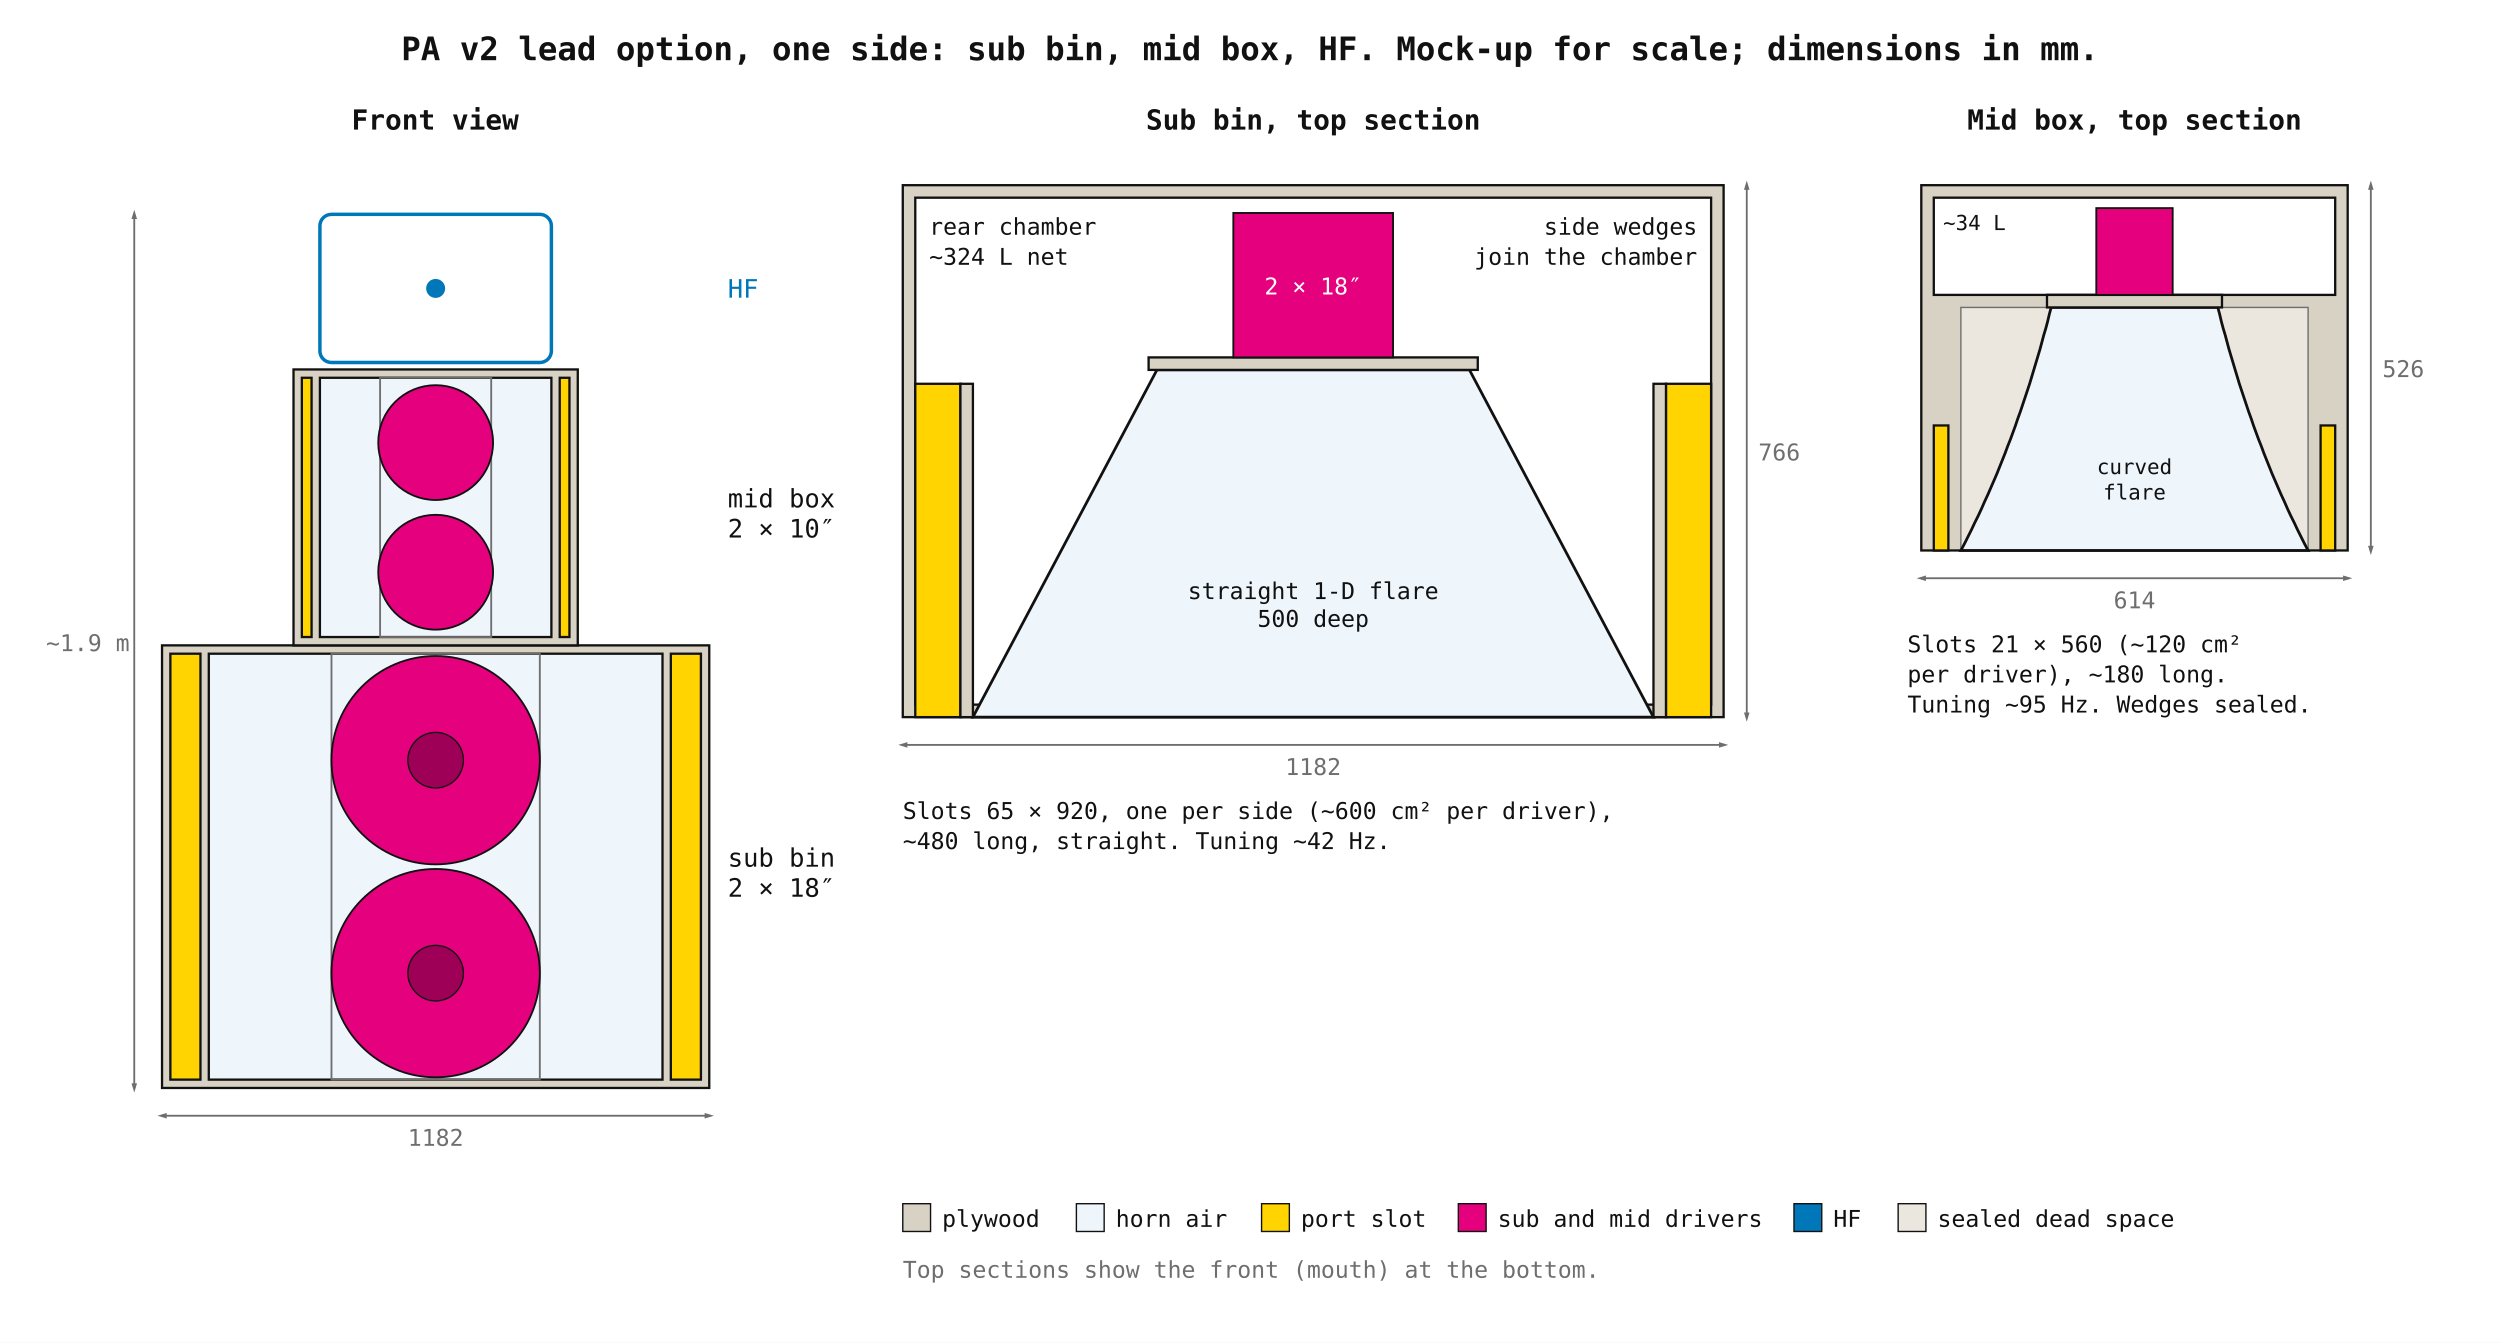
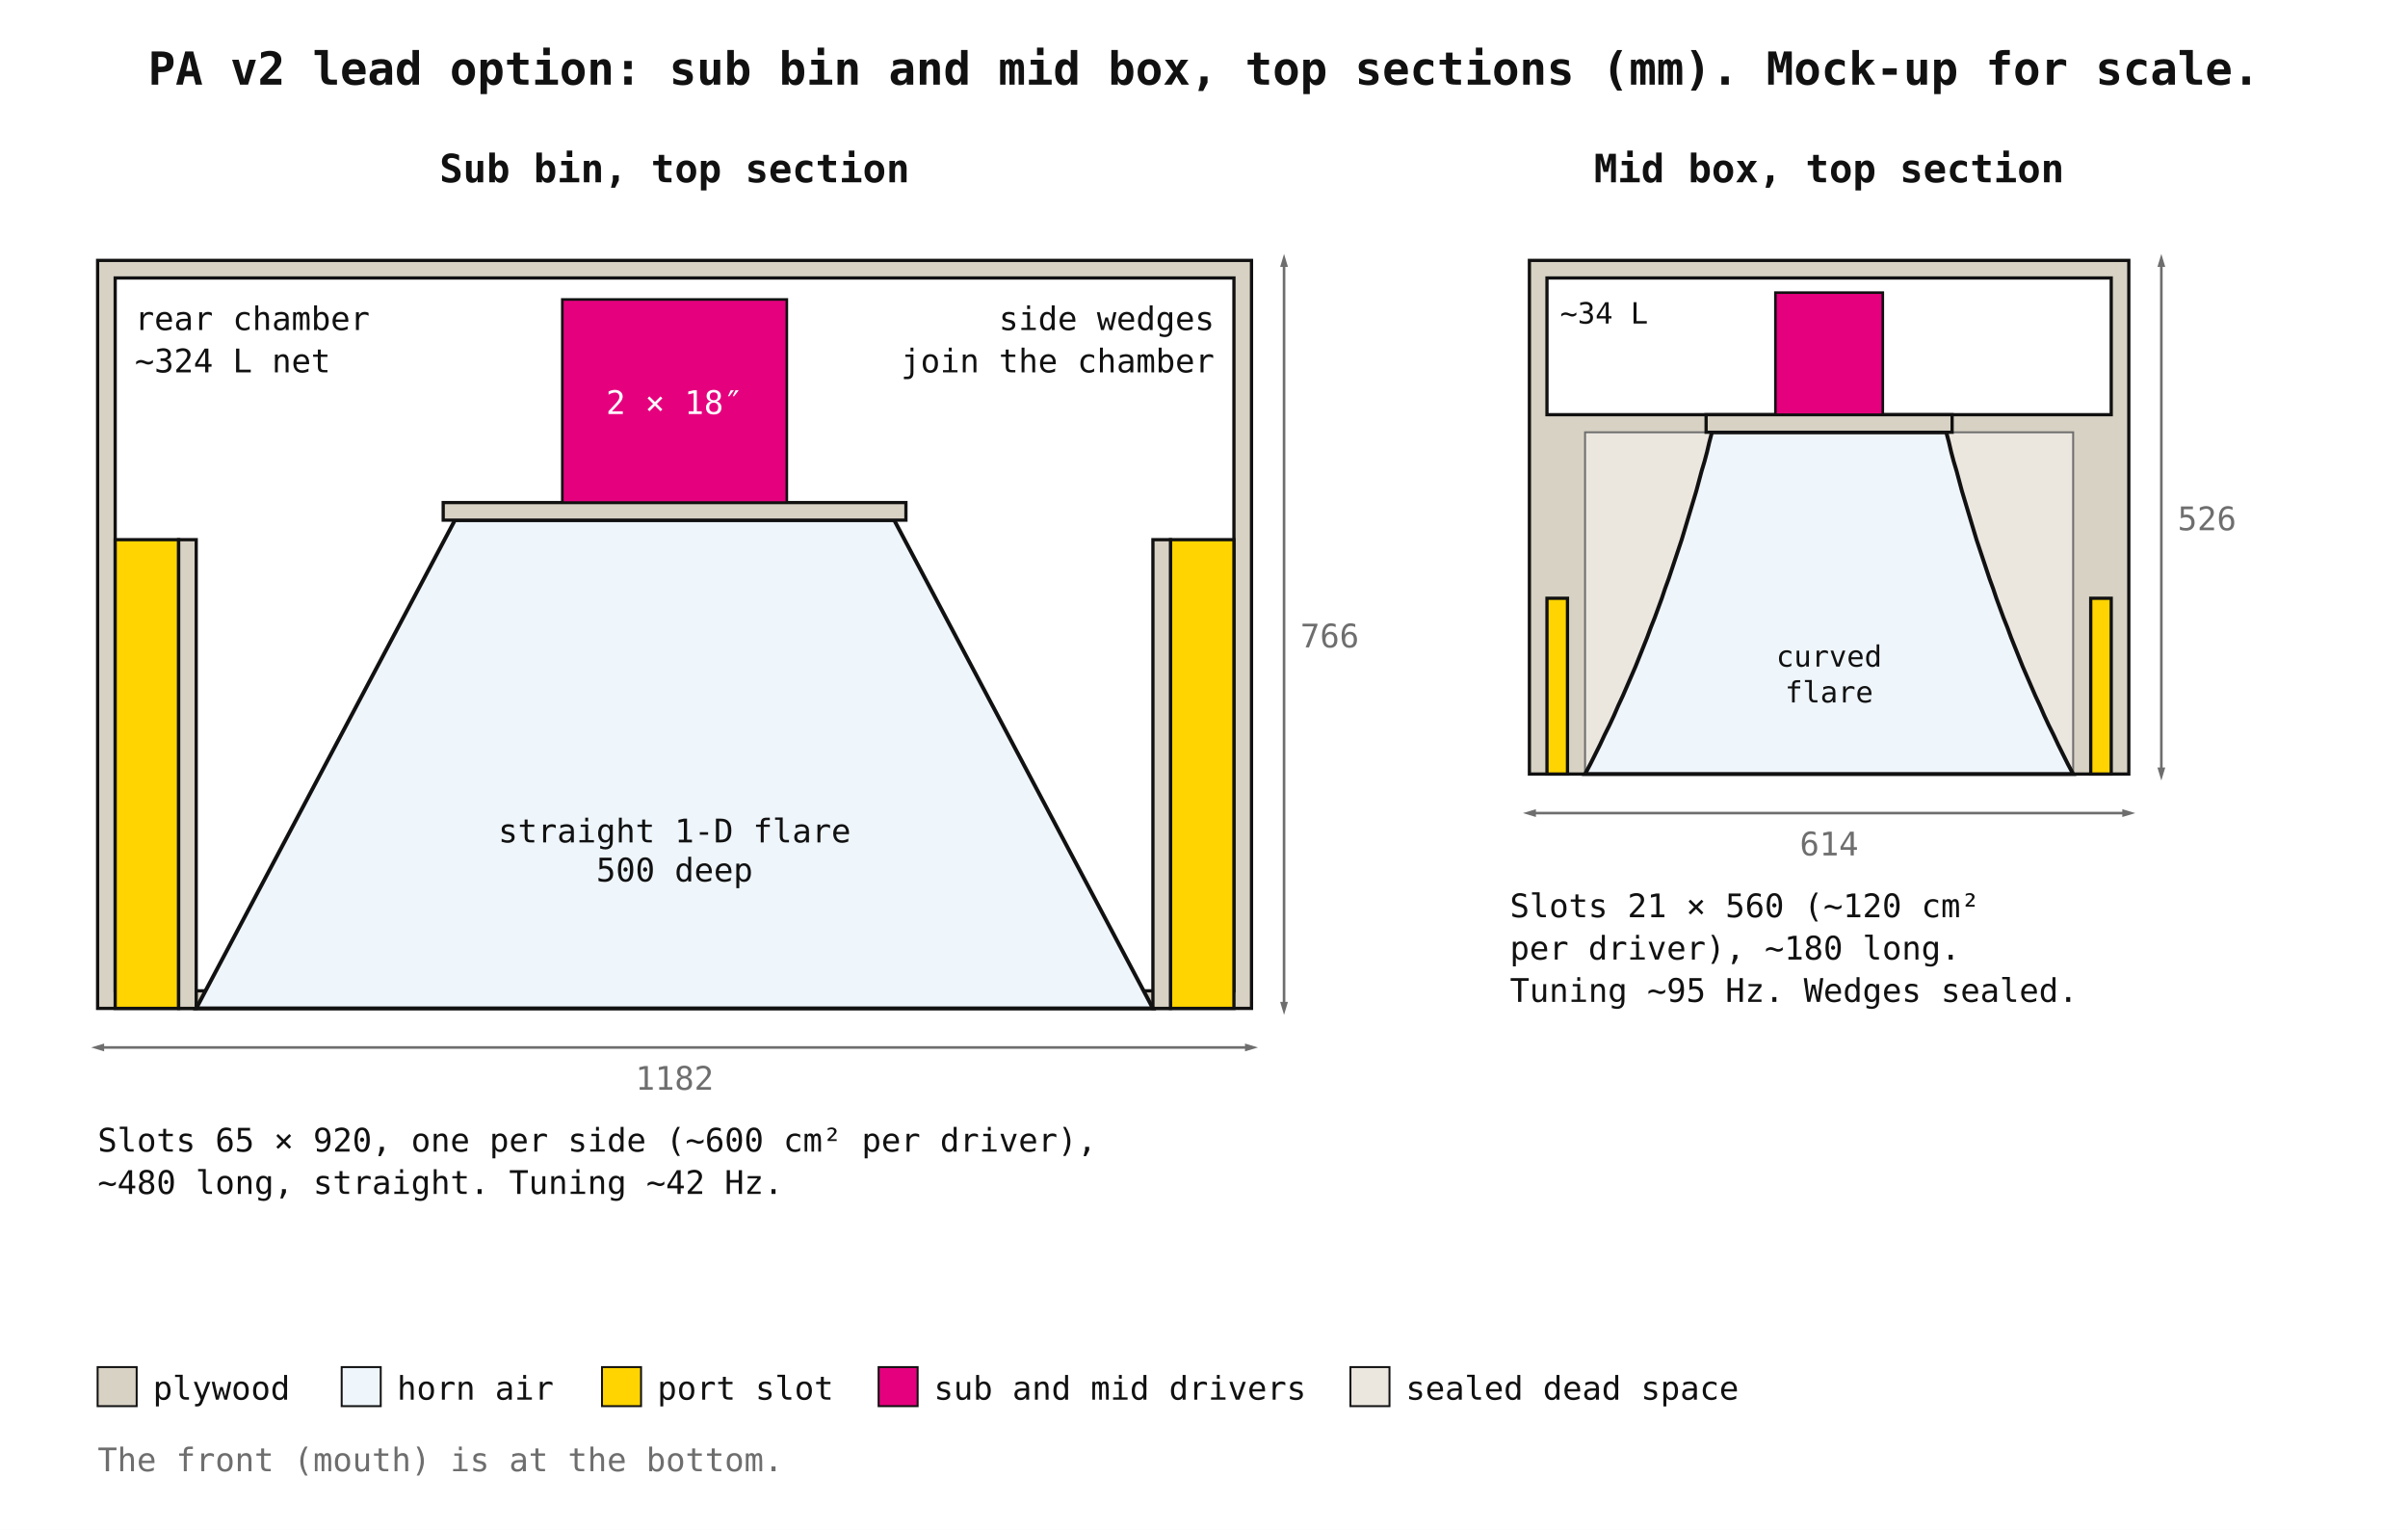
- <svg xmlns="http://www.w3.org/2000/svg" viewBox="0 0 1080 580" width="1080" height="580" font-family="Inconsolata, monospace">
+ <svg xmlns="http://www.w3.org/2000/svg" viewBox="0 0 740 470" width="740" height="470" font-family="Inconsolata, monospace">
  <defs>
    <marker id="a" viewBox="0 0 10 10" refX="5" refY="5" markerWidth="5" markerHeight="5" orient="auto-start-reverse">
      <path d="M0,2 L10,5 L0,8 z" fill="#6e6e6e" />
    </marker>
  </defs>
-   <rect x="0.0" y="0.0" width="1080.0" height="580.0" fill="#ffffff" stroke="none" stroke-width="0" />
-   <text x="540.0" y="26.0" font-size="14" text-anchor="middle" fill="#111111" font-weight="bold">PA v2 lead option, one side: sub bin, mid box, HF. Mock-up for scale; dimensions in mm.</text>
-   <text x="188.0" y="56.0" font-size="12" text-anchor="middle" fill="#111111" font-weight="bold">Front view</text>
-   <rect x="70.0" y="278.8" width="236.4" height="191.2" fill="#d8d2c4" stroke="#111111" stroke-width="1" />
-   <rect x="73.6" y="282.4" width="13.0" height="184.0" fill="#ffd400" stroke="#111111" stroke-width="1" />
-   <rect x="289.8" y="282.4" width="13.0" height="184.0" fill="#ffd400" stroke="#111111" stroke-width="1" />
-   <rect x="90.2" y="282.4" width="196.0" height="184.0" fill="#eef5fb" stroke="#111111" stroke-width="1" />
-   <rect x="143.2" y="282.4" width="90.0" height="184.0" fill="none" stroke="#6e6e6e" stroke-width="0.8" />
-   <circle cx="188.2" cy="328.4" r="45.0" fill="#e5007e" stroke="#111111" stroke-width="0.8" />
-   <circle cx="188.2" cy="328.4" r="12.0" fill="#9e0057" stroke="#111111" stroke-width="0.6" />
-   <circle cx="188.2" cy="420.4" r="45.0" fill="#e5007e" stroke="#111111" stroke-width="0.8" />
-   <circle cx="188.2" cy="420.4" r="12.0" fill="#9e0057" stroke="#111111" stroke-width="0.6" />
-   <line x1="70.0" y1="482.0" x2="306.4" y2="482.0" stroke="#6e6e6e" stroke-width="0.8" marker-start="url(#a)" marker-end="url(#a)" />
-   <text x="188.2" y="495.0" font-size="10" text-anchor="middle" fill="#6e6e6e" font-weight="normal">1182</text>
-   <rect x="126.8" y="159.6" width="122.8" height="119.2" fill="#d8d2c4" stroke="#111111" stroke-width="1" />
-   <rect x="130.4" y="163.2" width="4.2" height="112.0" fill="#ffd400" stroke="#111111" stroke-width="1" />
-   <rect x="241.8" y="163.2" width="4.2" height="112.0" fill="#ffd400" stroke="#111111" stroke-width="1" />
-   <rect x="138.2" y="163.2" width="100.0" height="112.0" fill="#eef5fb" stroke="#111111" stroke-width="1" />
-   <rect x="164.2" y="163.2" width="48.0" height="112.0" fill="none" stroke="#6e6e6e" stroke-width="0.8" />
-   <circle cx="188.2" cy="191.2" r="24.8" fill="#e5007e" stroke="#111111" stroke-width="0.8" />
-   <circle cx="188.2" cy="247.2" r="24.8" fill="#e5007e" stroke="#111111" stroke-width="0.8" />
-   <rect x="138.2" y="92.6" width="100.0" height="64.0" fill="#ffffff" stroke="#0077b8" stroke-width="1.5" rx="5" />
-   <circle cx="188.2" cy="124.6" r="3.6" fill="#0077b8" stroke="#0077b8" stroke-width="1" />
-   <text x="314.4" y="374.4" font-size="11" text-anchor="start" fill="#111111" font-weight="normal">sub bin</text>
-   <text x="314.4" y="387.4" font-size="11" text-anchor="start" fill="#111111" font-weight="normal">2 × 18″</text>
-   <text x="314.4" y="219.2" font-size="11" text-anchor="start" fill="#111111" font-weight="normal">mid box</text>
-   <text x="314.4" y="232.2" font-size="11" text-anchor="start" fill="#111111" font-weight="normal">2 × 10″</text>
-   <text x="314.4" y="128.6" font-size="11" text-anchor="start" fill="#0077b8" font-weight="normal">HF</text>
-   <line x1="58.0" y1="92.6" x2="58.0" y2="470.0" stroke="#6e6e6e" stroke-width="0.8" marker-start="url(#a)" marker-end="url(#a)" />
-   <text x="63.0" y="285.3" font-size="10" text-anchor="start" fill="#6e6e6e" font-weight="normal" />
-   <text x="56.0" y="281.3" font-size="10" text-anchor="end" fill="#6e6e6e" font-weight="normal">~1.9 m</text>
-   <text x="567.3" y="56.0" font-size="12" text-anchor="middle" fill="#111111" font-weight="bold">Sub bin, top section</text>
-   <rect x="390.0" y="80.0" width="354.6" height="229.8" fill="#d8d2c4" stroke="#111111" stroke-width="1" />
-   <rect x="395.4" y="85.4" width="343.8" height="219.0" fill="#ffffff" stroke="#111111" stroke-width="1" />
-   <rect x="395.4" y="165.8" width="19.5" height="144.0" fill="#ffd400" stroke="#111111" stroke-width="1" />
-   <rect x="719.7" y="165.8" width="19.5" height="144.0" fill="#ffd400" stroke="#111111" stroke-width="1" />
-   <rect x="414.9" y="165.8" width="5.4" height="144.0" fill="#d8d2c4" stroke="#111111" stroke-width="1" />
-   <rect x="714.3" y="165.8" width="5.4" height="144.0" fill="#d8d2c4" stroke="#111111" stroke-width="1" />
-   <polygon points="499.8,159.8 634.8,159.8 714.3,309.8 420.3,309.8" fill="#eef5fb" stroke="#111111" stroke-width="1.2" />
-   <rect x="496.2" y="154.4" width="142.2" height="5.4" fill="#d8d2c4" stroke="#111111" stroke-width="1" />
-   <rect x="532.8" y="92.0" width="69.0" height="62.4" fill="#e5007e" stroke="#111111" stroke-width="0.8" />
-   <text x="401.4" y="101.4" font-size="10" text-anchor="start" fill="#111111" font-weight="normal">rear chamber</text>
-   <text x="401.4" y="114.4" font-size="10" text-anchor="start" fill="#111111" font-weight="normal">~324 L net</text>
-   <text x="733.2" y="101.4" font-size="10" text-anchor="end" fill="#111111" font-weight="normal">side wedges</text>
-   <text x="733.2" y="114.4" font-size="10" text-anchor="end" fill="#111111" font-weight="normal">join the chamber</text>
-   <text x="567.3" y="258.8" font-size="10" text-anchor="middle" fill="#111111" font-weight="normal">straight 1-D flare</text>
-   <text x="567.3" y="270.8" font-size="10" text-anchor="middle" fill="#111111" font-weight="normal">500 deep</text>
-   <text x="567.3" y="127.2" font-size="10" text-anchor="middle" fill="#ffffff" font-weight="normal">2 × 18″</text>
-   <line x1="390.0" y1="321.8" x2="744.6" y2="321.8" stroke="#6e6e6e" stroke-width="0.8" marker-start="url(#a)" marker-end="url(#a)" />
-   <text x="567.3" y="334.8" font-size="10" text-anchor="middle" fill="#6e6e6e" font-weight="normal">1182</text>
-   <line x1="754.6" y1="80.0" x2="754.6" y2="309.8" stroke="#6e6e6e" stroke-width="0.8" marker-start="url(#a)" marker-end="url(#a)" />
-   <text x="759.6" y="198.9" font-size="10" text-anchor="start" fill="#6e6e6e" font-weight="normal">766</text>
-   <text x="390.0" y="353.8" font-size="10" text-anchor="start" fill="#111111" font-weight="normal">Slots 65 × 920, one per side (~600 cm² per driver),</text>
-   <text x="390.0" y="366.8" font-size="10" text-anchor="start" fill="#111111" font-weight="normal">~480 long, straight. Tuning ~42 Hz.</text>
-   <text x="922.1" y="56.0" font-size="12" text-anchor="middle" fill="#111111" font-weight="bold">Mid box, top section</text>
-   <rect x="830.0" y="80.0" width="184.2" height="157.8" fill="#d8d2c4" stroke="#111111" stroke-width="1" />
-   <rect x="835.4" y="85.4" width="173.4" height="42.0" fill="#ffffff" stroke="#111111" stroke-width="1" />
-   <rect x="835.4" y="183.8" width="6.3" height="54.0" fill="#ffd400" stroke="#111111" stroke-width="1" />
-   <rect x="1002.5" y="183.8" width="6.3" height="54.0" fill="#ffd400" stroke="#111111" stroke-width="1" />
-   <polygon points="847.1,237.8 847.1,237.8 848.7,234.8 850.2,231.8 851.7,228.8 853.1,225.8 854.6,222.8 856.0,219.8 857.3,216.8 858.7,213.8 860.0,210.8 861.3,207.8 862.6,204.8 863.8,201.8 865.0,198.8 866.2,195.8 867.3,192.8 868.5,189.8 869.6,186.8 870.7,183.8 871.7,180.8 872.8,177.8 873.8,174.8 874.8,171.8 875.8,168.8 876.8,165.8 877.7,162.8 878.6,159.8 879.5,156.8 880.4,153.8 881.3,150.8 882.1,147.8 882.9,144.8 883.8,141.8 884.6,138.8 885.3,135.8 886.1,132.8 847.1,132.8" fill="#ebe7df" stroke="#6e6e6e" stroke-width="0.6" />
-   <polygon points="997.1,237.8 997.1,237.8 995.5,234.8 994.0,231.8 992.5,228.8 991.1,225.8 989.6,222.8 988.2,219.8 986.9,216.8 985.5,213.8 984.2,210.8 982.9,207.8 981.6,204.8 980.4,201.8 979.2,198.8 978.0,195.8 976.9,192.8 975.7,189.8 974.6,186.8 973.5,183.8 972.5,180.8 971.4,177.8 970.4,174.8 969.4,171.8 968.4,168.8 967.4,165.8 966.5,162.8 965.6,159.8 964.7,156.8 963.8,153.8 962.9,150.8 962.1,147.8 961.3,144.8 960.4,141.8 959.6,138.8 958.9,135.8 958.1,132.8 997.1,132.8" fill="#ebe7df" stroke="#6e6e6e" stroke-width="0.6" />
-   <polygon points="847.1,237.8 848.7,234.8 850.2,231.8 851.7,228.8 853.1,225.8 854.6,222.8 856.0,219.8 857.3,216.8 858.7,213.8 860.0,210.8 861.3,207.8 862.6,204.8 863.8,201.8 865.0,198.8 866.2,195.8 867.3,192.8 868.5,189.8 869.6,186.8 870.7,183.8 871.7,180.8 872.8,177.8 873.8,174.8 874.8,171.8 875.8,168.8 876.8,165.8 877.7,162.8 878.6,159.8 879.5,156.8 880.4,153.8 881.3,150.8 882.1,147.8 882.9,144.8 883.8,141.8 884.6,138.8 885.3,135.8 886.1,132.8 958.1,132.8 958.9,135.8 959.6,138.8 960.4,141.8 961.3,144.8 962.1,147.8 962.9,150.8 963.8,153.8 964.7,156.8 965.6,159.8 966.5,162.8 967.4,165.8 968.4,168.8 969.4,171.8 970.4,174.8 971.4,177.8 972.5,180.8 973.5,183.8 974.6,186.8 975.7,189.8 976.9,192.8 978.0,195.8 979.2,198.8 980.4,201.8 981.6,204.8 982.9,207.8 984.2,210.8 985.5,213.8 986.9,216.8 988.2,219.8 989.6,222.8 991.1,225.8 992.5,228.8 994.0,231.8 995.5,234.8 997.1,237.8" fill="#eef5fb" stroke="#111111" stroke-width="1.2" />
-   <rect x="884.3" y="127.4" width="75.6" height="5.4" fill="#d8d2c4" stroke="#111111" stroke-width="1" />
-   <rect x="905.6" y="89.9" width="33.0" height="37.5" fill="#e5007e" stroke="#111111" stroke-width="0.8" />
-   <text x="839.4" y="99.4" font-size="9" text-anchor="start" fill="#111111" font-weight="normal">~34 L</text>
-   <text x="922.1" y="204.8" font-size="9" text-anchor="middle" fill="#111111" font-weight="normal">curved</text>
-   <text x="922.1" y="215.8" font-size="9" text-anchor="middle" fill="#111111" font-weight="normal">flare</text>
-   <line x1="830.0" y1="249.8" x2="1014.2" y2="249.8" stroke="#6e6e6e" stroke-width="0.8" marker-start="url(#a)" marker-end="url(#a)" />
-   <text x="922.1" y="262.8" font-size="10" text-anchor="middle" fill="#6e6e6e" font-weight="normal">614</text>
-   <line x1="1024.2" y1="80.0" x2="1024.2" y2="237.8" stroke="#6e6e6e" stroke-width="0.8" marker-start="url(#a)" marker-end="url(#a)" />
-   <text x="1029.2" y="162.9" font-size="10" text-anchor="start" fill="#6e6e6e" font-weight="normal">526</text>
-   <text x="824.0" y="281.8" font-size="10" text-anchor="start" fill="#111111" font-weight="normal">Slots 21 × 560 (~120 cm²</text>
-   <text x="824.0" y="294.8" font-size="10" text-anchor="start" fill="#111111" font-weight="normal">per driver), ~180 long.</text>
-   <text x="824.0" y="307.8" font-size="10" text-anchor="start" fill="#111111" font-weight="normal">Tuning ~95 Hz. Wedges sealed.</text>
-   <rect x="390.0" y="520.0" width="12.0" height="12.0" fill="#d8d2c4" stroke="#111111" stroke-width="0.6" />
-   <text x="407.0" y="530.0" font-size="10" text-anchor="start" fill="#111111" font-weight="normal">plywood</text>
-   <rect x="465.0" y="520.0" width="12.0" height="12.0" fill="#eef5fb" stroke="#111111" stroke-width="0.6" />
-   <text x="482.0" y="530.0" font-size="10" text-anchor="start" fill="#111111" font-weight="normal">horn air</text>
-   <rect x="545.0" y="520.0" width="12.0" height="12.0" fill="#ffd400" stroke="#111111" stroke-width="0.6" />
-   <text x="562.0" y="530.0" font-size="10" text-anchor="start" fill="#111111" font-weight="normal">port slot</text>
-   <rect x="630.0" y="520.0" width="12.0" height="12.0" fill="#e5007e" stroke="#111111" stroke-width="0.6" />
-   <text x="647.0" y="530.0" font-size="10" text-anchor="start" fill="#111111" font-weight="normal">sub and mid drivers</text>
-   <rect x="775.0" y="520.0" width="12.0" height="12.0" fill="#0077b8" stroke="#111111" stroke-width="0.6" />
-   <text x="792.0" y="530.0" font-size="10" text-anchor="start" fill="#111111" font-weight="normal">HF</text>
-   <rect x="820.0" y="520.0" width="12.0" height="12.0" fill="#ebe7df" stroke="#111111" stroke-width="0.6" />
-   <text x="837.0" y="530.0" font-size="10" text-anchor="start" fill="#111111" font-weight="normal">sealed dead space</text>
-   <text x="390.0" y="552.0" font-size="10" text-anchor="start" fill="#6e6e6e" font-weight="normal">Top sections show the front (mouth) at the bottom.</text>
+   <rect x="0.0" y="0.0" width="740.0" height="470.0" fill="#ffffff" stroke="none" stroke-width="0" />
+   <text x="370.0" y="26.0" font-size="14" text-anchor="middle" fill="#111111" font-weight="bold">PA v2 lead option: sub bin and mid box, top sections (mm). Mock-up for scale.</text>
+   <text x="207.3" y="56.0" font-size="12" text-anchor="middle" fill="#111111" font-weight="bold">Sub bin, top section</text>
+   <rect x="30.0" y="80.0" width="354.6" height="229.8" fill="#d8d2c4" stroke="#111111" stroke-width="1" />
+   <rect x="35.4" y="85.4" width="343.8" height="219.0" fill="#ffffff" stroke="#111111" stroke-width="1" />
+   <rect x="35.4" y="165.8" width="19.5" height="144.0" fill="#ffd400" stroke="#111111" stroke-width="1" />
+   <rect x="359.7" y="165.8" width="19.5" height="144.0" fill="#ffd400" stroke="#111111" stroke-width="1" />
+   <rect x="54.9" y="165.8" width="5.4" height="144.0" fill="#d8d2c4" stroke="#111111" stroke-width="1" />
+   <rect x="354.3" y="165.8" width="5.4" height="144.0" fill="#d8d2c4" stroke="#111111" stroke-width="1" />
+   <polygon points="139.8,159.8 274.8,159.8 354.3,309.8 60.3,309.8" fill="#eef5fb" stroke="#111111" stroke-width="1.2" />
+   <rect x="136.2" y="154.4" width="142.2" height="5.4" fill="#d8d2c4" stroke="#111111" stroke-width="1" />
+   <rect x="172.8" y="92.0" width="69.0" height="62.4" fill="#e5007e" stroke="#111111" stroke-width="0.8" />
+   <text x="41.4" y="101.4" font-size="10" text-anchor="start" fill="#111111" font-weight="normal">rear chamber</text>
+   <text x="41.4" y="114.4" font-size="10" text-anchor="start" fill="#111111" font-weight="normal">~324 L net</text>
+   <text x="373.2" y="101.4" font-size="10" text-anchor="end" fill="#111111" font-weight="normal">side wedges</text>
+   <text x="373.2" y="114.4" font-size="10" text-anchor="end" fill="#111111" font-weight="normal">join the chamber</text>
+   <text x="207.3" y="258.8" font-size="10" text-anchor="middle" fill="#111111" font-weight="normal">straight 1-D flare</text>
+   <text x="207.3" y="270.8" font-size="10" text-anchor="middle" fill="#111111" font-weight="normal">500 deep</text>
+   <text x="207.3" y="127.2" font-size="10" text-anchor="middle" fill="#ffffff" font-weight="normal">2 × 18″</text>
+   <line x1="30.0" y1="321.8" x2="384.6" y2="321.8" stroke="#6e6e6e" stroke-width="0.8" marker-start="url(#a)" marker-end="url(#a)" />
+   <text x="207.3" y="334.8" font-size="10" text-anchor="middle" fill="#6e6e6e" font-weight="normal">1182</text>
+   <line x1="394.6" y1="80.0" x2="394.6" y2="309.8" stroke="#6e6e6e" stroke-width="0.8" marker-start="url(#a)" marker-end="url(#a)" />
+   <text x="399.6" y="198.9" font-size="10" text-anchor="start" fill="#6e6e6e" font-weight="normal">766</text>
+   <text x="30.0" y="353.8" font-size="10" text-anchor="start" fill="#111111" font-weight="normal">Slots 65 × 920, one per side (~600 cm² per driver),</text>
+   <text x="30.0" y="366.8" font-size="10" text-anchor="start" fill="#111111" font-weight="normal">~480 long, straight. Tuning ~42 Hz.</text>
+   <text x="562.1" y="56.0" font-size="12" text-anchor="middle" fill="#111111" font-weight="bold">Mid box, top section</text>
+   <rect x="470.0" y="80.0" width="184.2" height="157.8" fill="#d8d2c4" stroke="#111111" stroke-width="1" />
+   <rect x="475.4" y="85.4" width="173.4" height="42.0" fill="#ffffff" stroke="#111111" stroke-width="1" />
+   <rect x="475.4" y="183.8" width="6.3" height="54.0" fill="#ffd400" stroke="#111111" stroke-width="1" />
+   <rect x="642.5" y="183.8" width="6.3" height="54.0" fill="#ffd400" stroke="#111111" stroke-width="1" />
+   <polygon points="487.1,237.8 487.1,237.8 488.7,234.8 490.2,231.8 491.7,228.8 493.1,225.8 494.6,222.8 496.0,219.8 497.3,216.8 498.7,213.8 500.0,210.8 501.3,207.8 502.6,204.8 503.8,201.8 505.0,198.8 506.2,195.8 507.3,192.8 508.5,189.8 509.6,186.8 510.7,183.8 511.7,180.8 512.8,177.8 513.8,174.8 514.8,171.8 515.8,168.8 516.8,165.8 517.7,162.8 518.6,159.8 519.5,156.8 520.4,153.8 521.3,150.8 522.1,147.8 522.9,144.8 523.8,141.8 524.6,138.8 525.3,135.8 526.1,132.8 487.1,132.8" fill="#ebe7df" stroke="#6e6e6e" stroke-width="0.6" />
+   <polygon points="637.1,237.8 637.1,237.8 635.5,234.8 634.0,231.8 632.5,228.8 631.1,225.8 629.6,222.8 628.2,219.8 626.9,216.8 625.5,213.8 624.2,210.8 622.9,207.8 621.6,204.8 620.4,201.8 619.2,198.8 618.0,195.8 616.9,192.8 615.7,189.8 614.6,186.8 613.5,183.8 612.5,180.8 611.4,177.8 610.4,174.8 609.4,171.8 608.4,168.8 607.4,165.8 606.5,162.8 605.6,159.8 604.7,156.8 603.8,153.8 602.9,150.8 602.1,147.8 601.3,144.8 600.4,141.8 599.6,138.8 598.9,135.8 598.1,132.8 637.1,132.8" fill="#ebe7df" stroke="#6e6e6e" stroke-width="0.6" />
+   <polygon points="487.1,237.8 488.7,234.8 490.2,231.8 491.7,228.8 493.1,225.8 494.6,222.8 496.0,219.8 497.3,216.8 498.7,213.8 500.0,210.8 501.3,207.8 502.6,204.8 503.8,201.8 505.0,198.8 506.2,195.8 507.3,192.8 508.5,189.8 509.6,186.8 510.7,183.8 511.7,180.8 512.8,177.8 513.8,174.8 514.8,171.8 515.8,168.8 516.8,165.8 517.7,162.8 518.6,159.8 519.5,156.8 520.4,153.8 521.3,150.8 522.1,147.8 522.9,144.8 523.8,141.8 524.6,138.8 525.3,135.8 526.1,132.8 598.1,132.8 598.9,135.8 599.6,138.8 600.4,141.8 601.3,144.8 602.1,147.8 602.9,150.8 603.8,153.8 604.7,156.8 605.6,159.8 606.5,162.8 607.4,165.8 608.4,168.8 609.4,171.8 610.4,174.8 611.4,177.8 612.5,180.8 613.5,183.8 614.6,186.8 615.7,189.8 616.9,192.8 618.0,195.8 619.2,198.8 620.4,201.8 621.6,204.8 622.9,207.8 624.2,210.8 625.5,213.8 626.9,216.8 628.2,219.8 629.6,222.8 631.1,225.8 632.5,228.8 634.0,231.8 635.5,234.8 637.1,237.8" fill="#eef5fb" stroke="#111111" stroke-width="1.2" />
+   <rect x="524.3" y="127.4" width="75.6" height="5.4" fill="#d8d2c4" stroke="#111111" stroke-width="1" />
+   <rect x="545.6" y="89.9" width="33.0" height="37.5" fill="#e5007e" stroke="#111111" stroke-width="0.8" />
+   <text x="479.4" y="99.4" font-size="9" text-anchor="start" fill="#111111" font-weight="normal">~34 L</text>
+   <text x="562.1" y="204.8" font-size="9" text-anchor="middle" fill="#111111" font-weight="normal">curved</text>
+   <text x="562.1" y="215.8" font-size="9" text-anchor="middle" fill="#111111" font-weight="normal">flare</text>
+   <line x1="470.0" y1="249.8" x2="654.2" y2="249.8" stroke="#6e6e6e" stroke-width="0.8" marker-start="url(#a)" marker-end="url(#a)" />
+   <text x="562.1" y="262.8" font-size="10" text-anchor="middle" fill="#6e6e6e" font-weight="normal">614</text>
+   <line x1="664.2" y1="80.0" x2="664.2" y2="237.8" stroke="#6e6e6e" stroke-width="0.8" marker-start="url(#a)" marker-end="url(#a)" />
+   <text x="669.2" y="162.9" font-size="10" text-anchor="start" fill="#6e6e6e" font-weight="normal">526</text>
+   <text x="464.0" y="281.8" font-size="10" text-anchor="start" fill="#111111" font-weight="normal">Slots 21 × 560 (~120 cm²</text>
+   <text x="464.0" y="294.8" font-size="10" text-anchor="start" fill="#111111" font-weight="normal">per driver), ~180 long.</text>
+   <text x="464.0" y="307.8" font-size="10" text-anchor="start" fill="#111111" font-weight="normal">Tuning ~95 Hz. Wedges sealed.</text>
+   <rect x="30.0" y="420.0" width="12.0" height="12.0" fill="#d8d2c4" stroke="#111111" stroke-width="0.6" />
+   <text x="47.0" y="430.0" font-size="10" text-anchor="start" fill="#111111" font-weight="normal">plywood</text>
+   <rect x="105.0" y="420.0" width="12.0" height="12.0" fill="#eef5fb" stroke="#111111" stroke-width="0.6" />
+   <text x="122.0" y="430.0" font-size="10" text-anchor="start" fill="#111111" font-weight="normal">horn air</text>
+   <rect x="185.0" y="420.0" width="12.0" height="12.0" fill="#ffd400" stroke="#111111" stroke-width="0.6" />
+   <text x="202.0" y="430.0" font-size="10" text-anchor="start" fill="#111111" font-weight="normal">port slot</text>
+   <rect x="270.0" y="420.0" width="12.0" height="12.0" fill="#e5007e" stroke="#111111" stroke-width="0.6" />
+   <text x="287.0" y="430.0" font-size="10" text-anchor="start" fill="#111111" font-weight="normal">sub and mid drivers</text>
+   <rect x="415.0" y="420.0" width="12.0" height="12.0" fill="#ebe7df" stroke="#111111" stroke-width="0.6" />
+   <text x="432.0" y="430.0" font-size="10" text-anchor="start" fill="#111111" font-weight="normal">sealed dead space</text>
+   <text x="30.0" y="452.0" font-size="10" text-anchor="start" fill="#6e6e6e" font-weight="normal">The front (mouth) is at the bottom.</text>
</svg>
